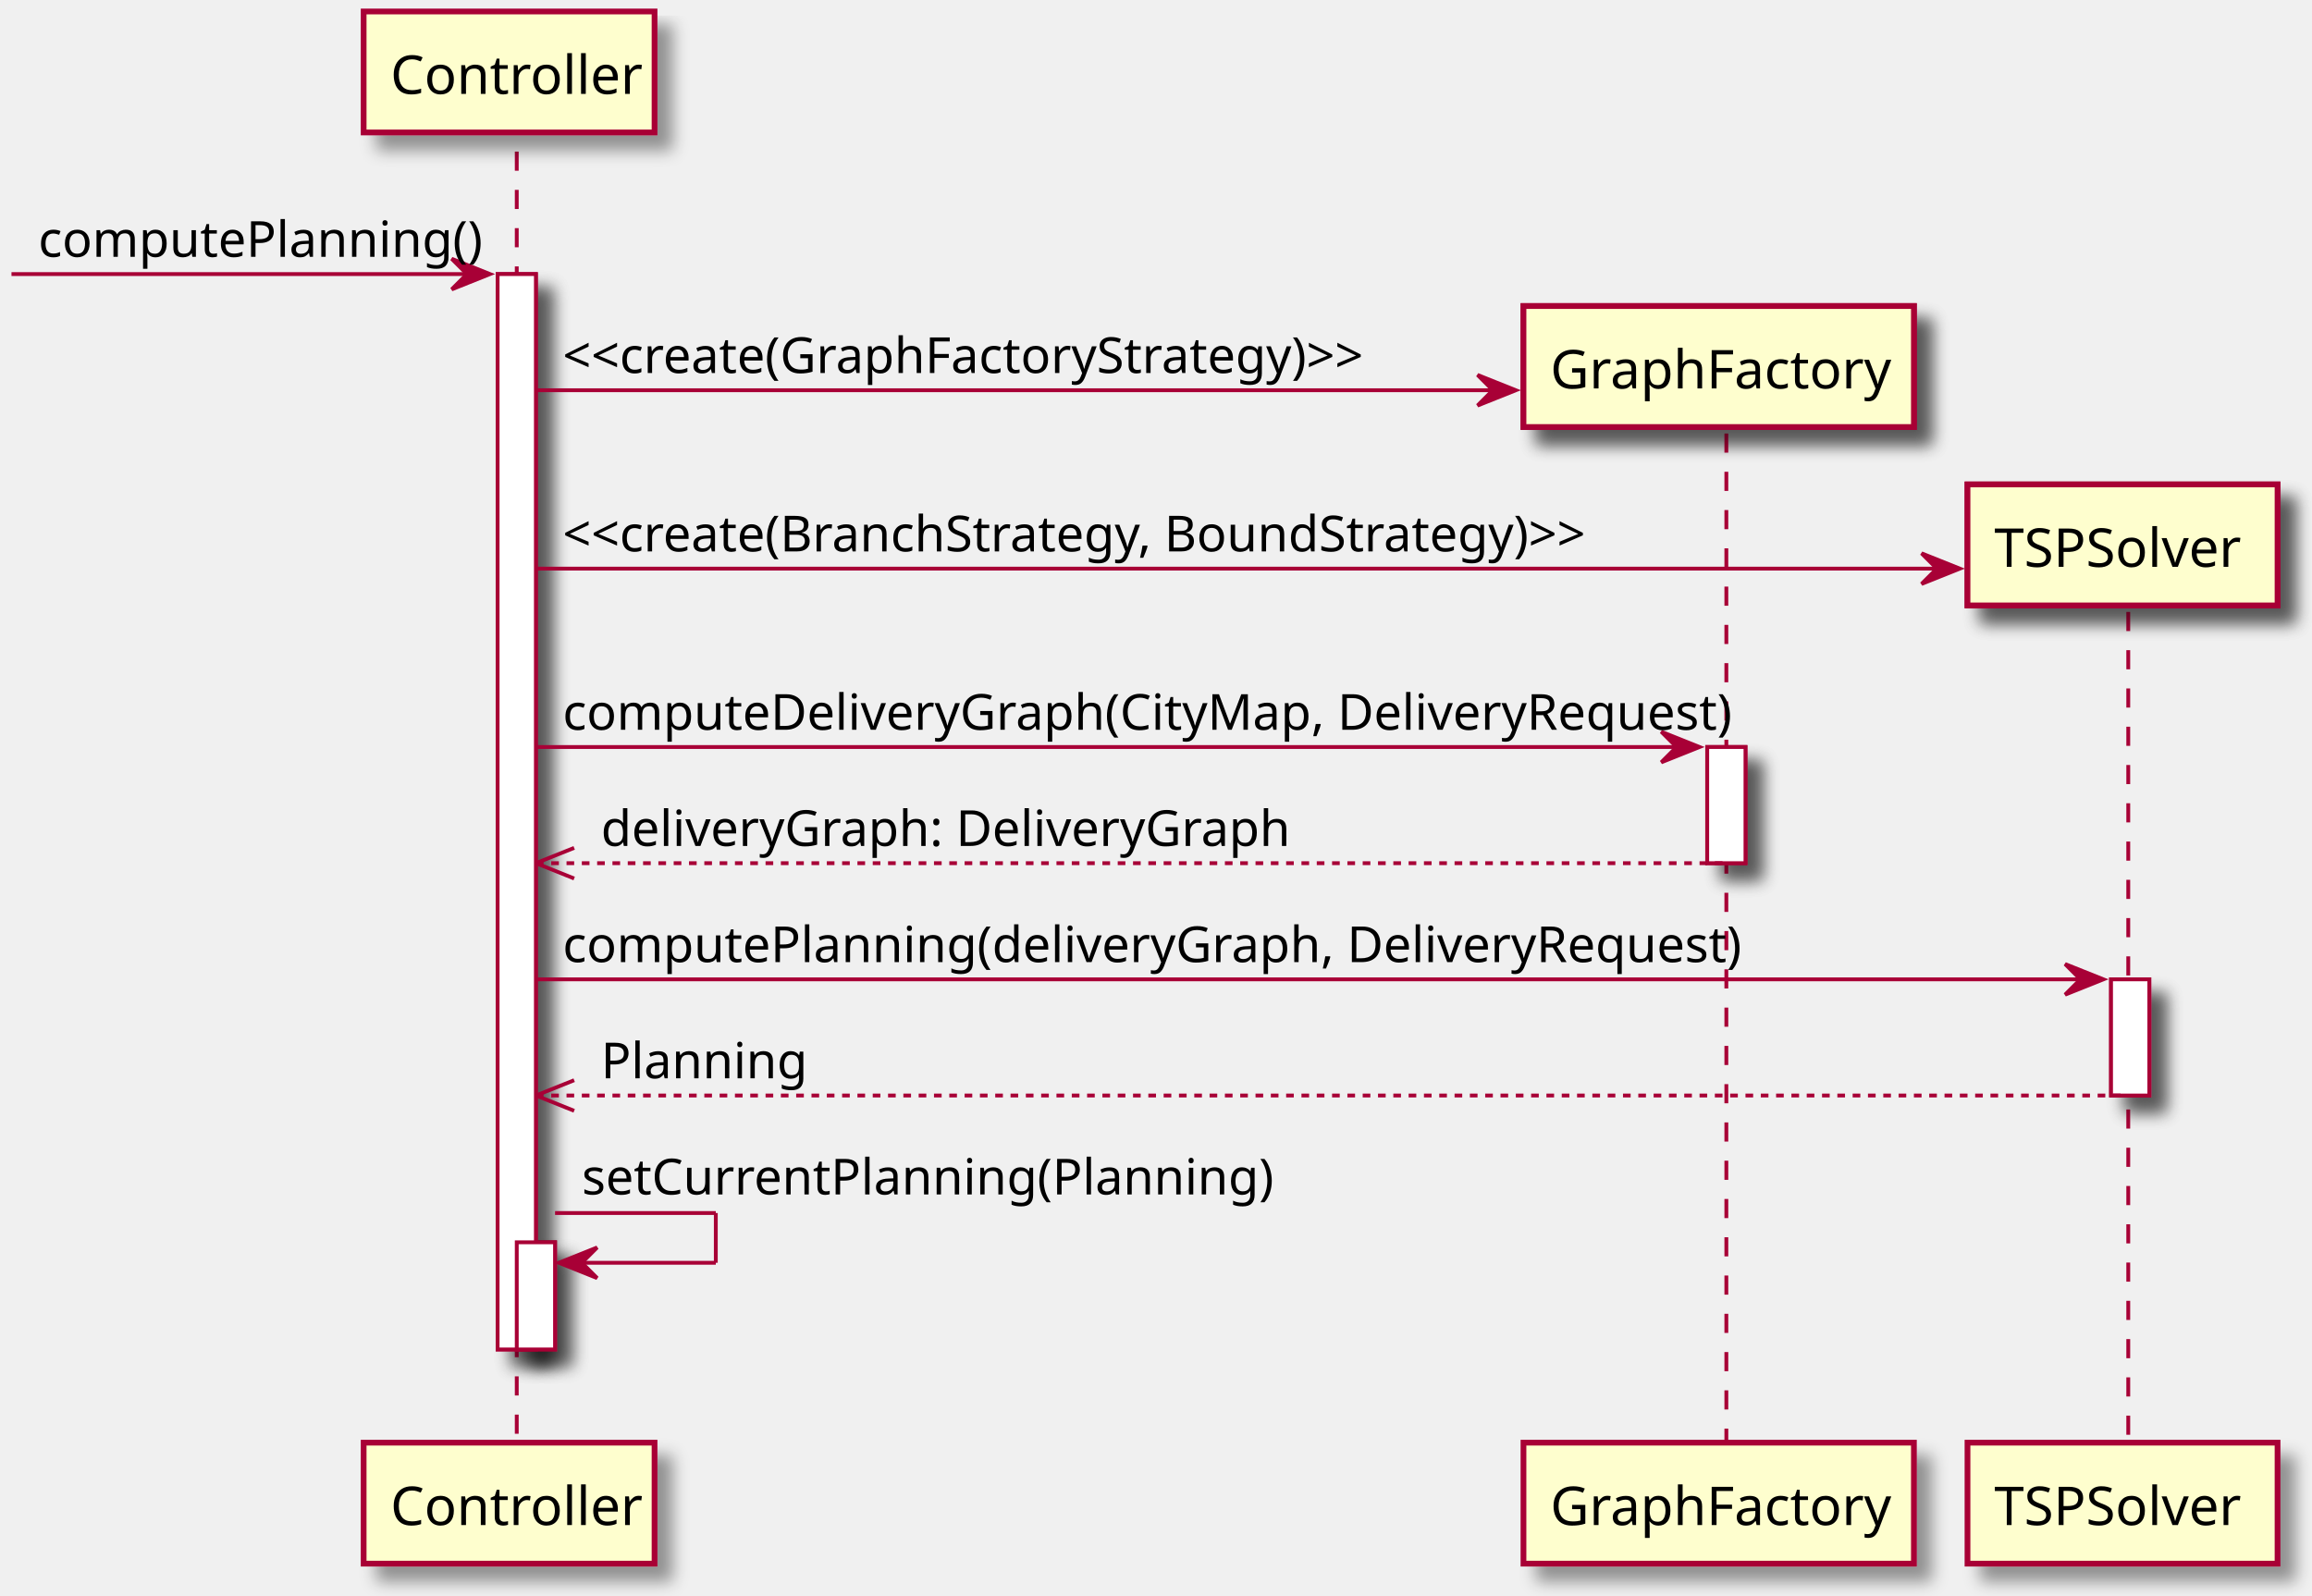
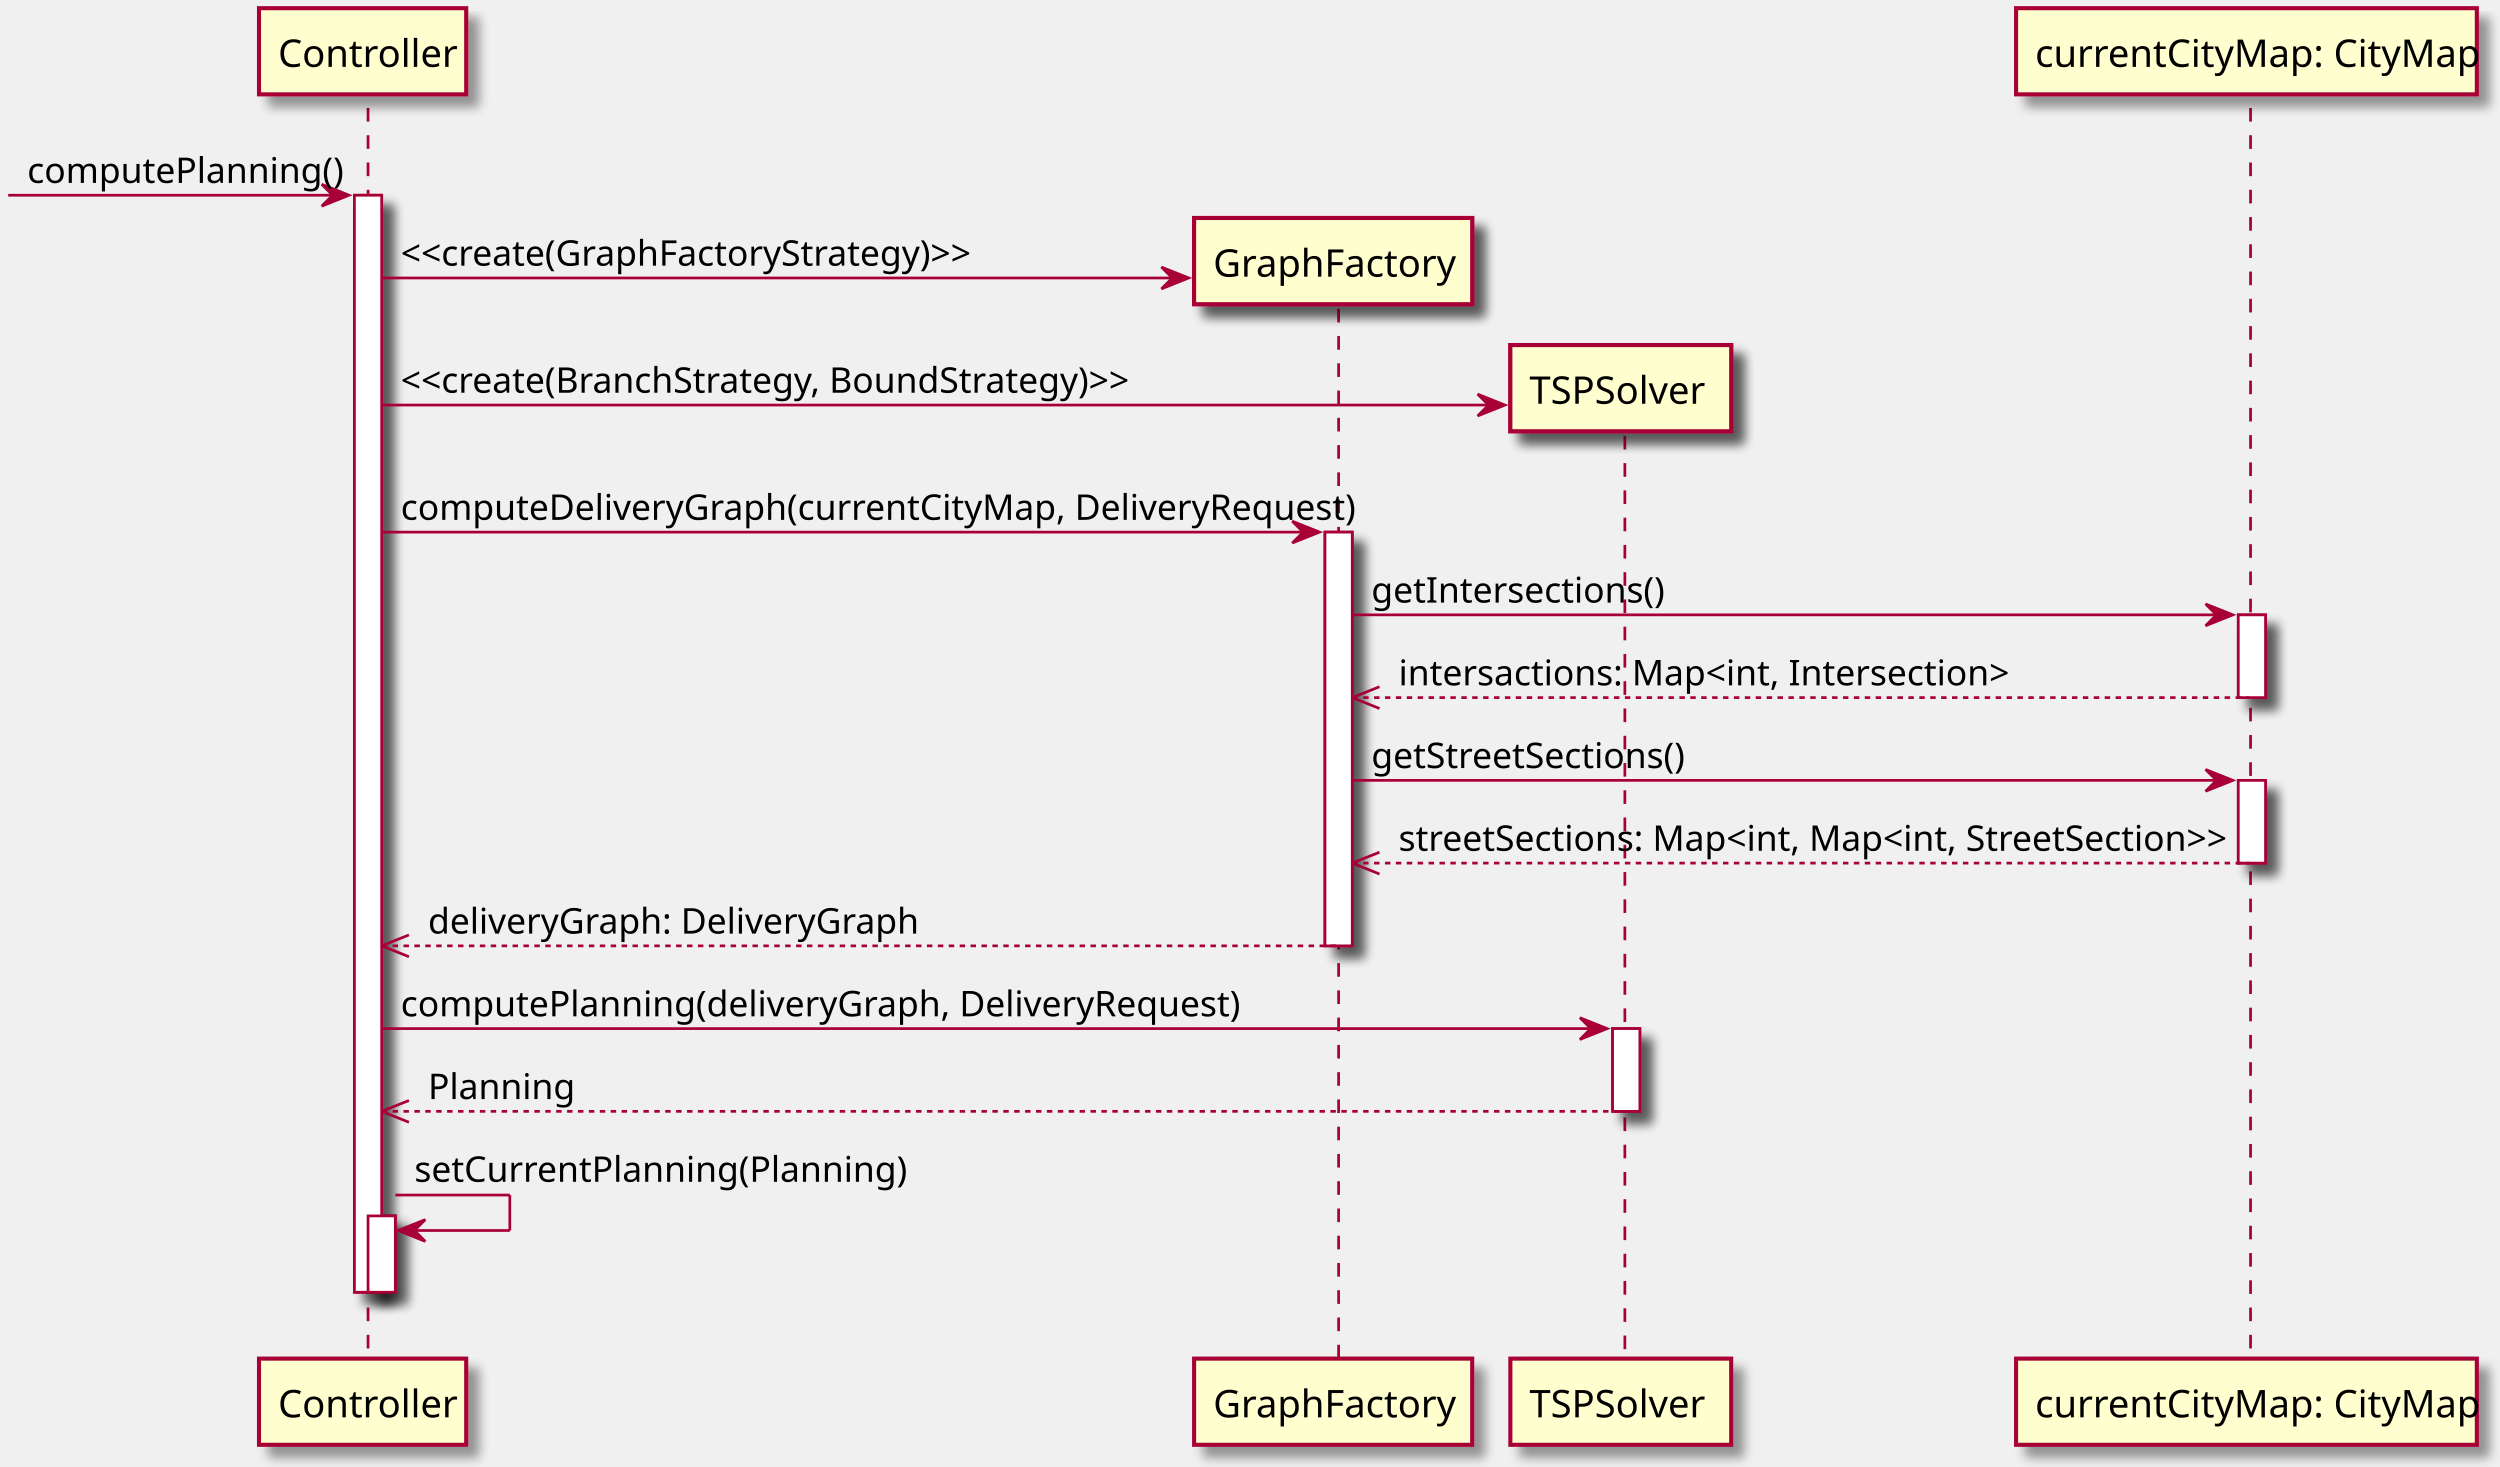
- <svg xmlns="http://www.w3.org/2000/svg" contentScriptType="application/ecmascript" contentStyleType="text/css" height="417px" preserveAspectRatio="none" style="width:604px;height:417px;" version="1.1" viewBox="0 0 604 417" width="604px" zoomAndPan="magnify">
+ <svg xmlns="http://www.w3.org/2000/svg" contentScriptType="application/ecmascript" contentStyleType="text/css" height="538px" preserveAspectRatio="none" style="width:917px;height:538px;" version="1.1" viewBox="0 0 917 538" width="917px" zoomAndPan="magnify">
  <defs>
-     <filter height="300%" id="fst2xk8" width="300%" x="-1" y="-1">
+     <filter height="300%" id="fzcxgkg" width="300%" x="-1" y="-1">
      <feGaussianBlur result="blurOut" stdDeviation="2.0" />
      <feColorMatrix in="blurOut" result="blurOut2" type="matrix" values="0 0 0 0 0 0 0 0 0 0 0 0 0 0 0 0 0 0 .4 0" />
      <feOffset dx="4.0" dy="4.0" in="blurOut2" result="blurOut3" />
      <feBlend in="SourceGraphic" in2="blurOut3" mode="normal" />
    </filter>
  </defs>
  <g>
-     <rect fill="#FFFFFF" filter="url(#fst2xk8)" height="280.977" style="stroke: #A80036; stroke-width: 1.0;" width="10" x="130" y="71.609" />
-     <rect fill="#FFFFFF" filter="url(#fst2xk8)" height="28" style="stroke: #A80036; stroke-width: 1.0;" width="10" x="135" y="324.586" />
-     <rect fill="#FFFFFF" filter="url(#fst2xk8)" height="30.352" style="stroke: #A80036; stroke-width: 1.0;" width="10" x="446" y="195.18" />
-     <rect fill="#FFFFFF" filter="url(#fst2xk8)" height="30.352" style="stroke: #A80036; stroke-width: 1.0;" width="10" x="551.5" y="255.883" />
-     <rect fill="#FEFECE" filter="url(#fst2xk8)" height="31.609" style="stroke: #A80036; stroke-width: 1.5;" width="102" x="398" y="79.961" />
-     <text fill="#000000" font-family="sans-serif" font-size="14" lengthAdjust="spacingAndGlyphs" textLength="88" x="405" y="101.494">GraphFactory</text>
-     <rect fill="#FEFECE" filter="url(#fst2xk8)" height="31.609" style="stroke: #A80036; stroke-width: 1.5;" width="81" x="514" y="126.57" />
-     <text fill="#000000" font-family="sans-serif" font-size="14" lengthAdjust="spacingAndGlyphs" textLength="67" x="521" y="148.103">TSPSolver</text>
-     <line style="stroke: #A80036; stroke-width: 1.0; stroke-dasharray: 5.0,5.0;" x1="135" x2="135" y1="39.609" y2="377.938" />
-     <line style="stroke: #A80036; stroke-width: 1.0; stroke-dasharray: 5.0,5.0;" x1="451" x2="451" y1="113.266" y2="377.938" />
-     <line style="stroke: #A80036; stroke-width: 1.0; stroke-dasharray: 5.0,5.0;" x1="556" x2="556" y1="159.875" y2="377.938" />
-     <rect fill="#FEFECE" filter="url(#fst2xk8)" height="31.609" style="stroke: #A80036; stroke-width: 1.5;" width="76" x="95" y="3" />
+     <rect fill="#FFFFFF" filter="url(#fzcxgkg)" height="402.383" style="stroke: #A80036; stroke-width: 1.0;" width="10" x="130" y="71.609" />
+     <rect fill="#FFFFFF" filter="url(#fzcxgkg)" height="28" style="stroke: #A80036; stroke-width: 1.0;" width="10" x="135" y="445.992" />
+     <rect fill="#FFFFFF" filter="url(#fzcxgkg)" height="151.758" style="stroke: #A80036; stroke-width: 1.0;" width="10" x="486" y="195.18" />
+     <rect fill="#FFFFFF" filter="url(#fzcxgkg)" height="30.352" style="stroke: #A80036; stroke-width: 1.0;" width="10" x="591.5" y="377.289" />
+     <rect fill="#FFFFFF" filter="url(#fzcxgkg)" height="30.352" style="stroke: #A80036; stroke-width: 1.0;" width="10" x="821" y="225.531" />
+     <rect fill="#FFFFFF" filter="url(#fzcxgkg)" height="30.352" style="stroke: #A80036; stroke-width: 1.0;" width="10" x="821" y="286.234" />
+     <rect fill="#FEFECE" filter="url(#fzcxgkg)" height="31.609" style="stroke: #A80036; stroke-width: 1.5;" width="102" x="438" y="79.961" />
+     <text fill="#000000" font-family="sans-serif" font-size="14" lengthAdjust="spacingAndGlyphs" textLength="88" x="445" y="101.494">GraphFactory</text>
+     <rect fill="#FEFECE" filter="url(#fzcxgkg)" height="31.609" style="stroke: #A80036; stroke-width: 1.5;" width="81" x="554" y="126.57" />
+     <text fill="#000000" font-family="sans-serif" font-size="14" lengthAdjust="spacingAndGlyphs" textLength="67" x="561" y="148.103">TSPSolver</text>
+     <line style="stroke: #A80036; stroke-width: 1.0; stroke-dasharray: 5.0,5.0;" x1="135" x2="135" y1="39.609" y2="499.344" />
+     <line style="stroke: #A80036; stroke-width: 1.0; stroke-dasharray: 5.0,5.0;" x1="491" x2="491" y1="113.266" y2="499.344" />
+     <line style="stroke: #A80036; stroke-width: 1.0; stroke-dasharray: 5.0,5.0;" x1="596" x2="596" y1="159.875" y2="499.344" />
+     <line style="stroke: #A80036; stroke-width: 1.0; stroke-dasharray: 5.0,5.0;" x1="825.5" x2="825.5" y1="39.609" y2="499.344" />
+     <rect fill="#FEFECE" filter="url(#fzcxgkg)" height="31.609" style="stroke: #A80036; stroke-width: 1.5;" width="76" x="95" y="3" />
    <text fill="#000000" font-family="sans-serif" font-size="14" lengthAdjust="spacingAndGlyphs" textLength="62" x="102" y="24.533">Controller</text>
-     <rect fill="#FEFECE" filter="url(#fst2xk8)" height="31.609" style="stroke: #A80036; stroke-width: 1.5;" width="76" x="95" y="376.938" />
-     <text fill="#000000" font-family="sans-serif" font-size="14" lengthAdjust="spacingAndGlyphs" textLength="62" x="102" y="398.471">Controller</text>
-     <rect fill="#FEFECE" filter="url(#fst2xk8)" height="31.609" style="stroke: #A80036; stroke-width: 1.5;" width="102" x="398" y="376.938" />
-     <text fill="#000000" font-family="sans-serif" font-size="14" lengthAdjust="spacingAndGlyphs" textLength="88" x="405" y="398.471">GraphFactory</text>
-     <rect fill="#FEFECE" filter="url(#fst2xk8)" height="31.609" style="stroke: #A80036; stroke-width: 1.5;" width="81" x="514" y="376.938" />
-     <text fill="#000000" font-family="sans-serif" font-size="14" lengthAdjust="spacingAndGlyphs" textLength="67" x="521" y="398.471">TSPSolver</text>
-     <rect fill="#FFFFFF" filter="url(#fst2xk8)" height="280.977" style="stroke: #A80036; stroke-width: 1.0;" width="10" x="130" y="71.609" />
-     <rect fill="#FFFFFF" filter="url(#fst2xk8)" height="28" style="stroke: #A80036; stroke-width: 1.0;" width="10" x="135" y="324.586" />
-     <rect fill="#FFFFFF" filter="url(#fst2xk8)" height="30.352" style="stroke: #A80036; stroke-width: 1.0;" width="10" x="446" y="195.18" />
-     <rect fill="#FFFFFF" filter="url(#fst2xk8)" height="30.352" style="stroke: #A80036; stroke-width: 1.0;" width="10" x="551.5" y="255.883" />
+     <rect fill="#FEFECE" filter="url(#fzcxgkg)" height="31.609" style="stroke: #A80036; stroke-width: 1.5;" width="76" x="95" y="498.344" />
+     <text fill="#000000" font-family="sans-serif" font-size="14" lengthAdjust="spacingAndGlyphs" textLength="62" x="102" y="519.877">Controller</text>
+     <rect fill="#FEFECE" filter="url(#fzcxgkg)" height="31.609" style="stroke: #A80036; stroke-width: 1.5;" width="102" x="438" y="498.344" />
+     <text fill="#000000" font-family="sans-serif" font-size="14" lengthAdjust="spacingAndGlyphs" textLength="88" x="445" y="519.877">GraphFactory</text>
+     <rect fill="#FEFECE" filter="url(#fzcxgkg)" height="31.609" style="stroke: #A80036; stroke-width: 1.5;" width="81" x="554" y="498.344" />
+     <text fill="#000000" font-family="sans-serif" font-size="14" lengthAdjust="spacingAndGlyphs" textLength="67" x="561" y="519.877">TSPSolver</text>
+     <rect fill="#FEFECE" filter="url(#fzcxgkg)" height="31.609" style="stroke: #A80036; stroke-width: 1.5;" width="169" x="739.5" y="3" />
+     <text fill="#000000" font-family="sans-serif" font-size="14" lengthAdjust="spacingAndGlyphs" textLength="155" x="746.5" y="24.533">currentCityMap: CityMap</text>
+     <rect fill="#FEFECE" filter="url(#fzcxgkg)" height="31.609" style="stroke: #A80036; stroke-width: 1.5;" width="169" x="739.5" y="498.344" />
+     <text fill="#000000" font-family="sans-serif" font-size="14" lengthAdjust="spacingAndGlyphs" textLength="155" x="746.5" y="519.877">currentCityMap: CityMap</text>
+     <rect fill="#FFFFFF" filter="url(#fzcxgkg)" height="402.383" style="stroke: #A80036; stroke-width: 1.0;" width="10" x="130" y="71.609" />
+     <rect fill="#FFFFFF" filter="url(#fzcxgkg)" height="28" style="stroke: #A80036; stroke-width: 1.0;" width="10" x="135" y="445.992" />
+     <rect fill="#FFFFFF" filter="url(#fzcxgkg)" height="151.758" style="stroke: #A80036; stroke-width: 1.0;" width="10" x="486" y="195.18" />
+     <rect fill="#FFFFFF" filter="url(#fzcxgkg)" height="30.352" style="stroke: #A80036; stroke-width: 1.0;" width="10" x="591.5" y="377.289" />
+     <rect fill="#FFFFFF" filter="url(#fzcxgkg)" height="30.352" style="stroke: #A80036; stroke-width: 1.0;" width="10" x="821" y="225.531" />
+     <rect fill="#FFFFFF" filter="url(#fzcxgkg)" height="30.352" style="stroke: #A80036; stroke-width: 1.0;" width="10" x="821" y="286.234" />
    <polygon fill="#A80036" points="118,67.609,128,71.609,118,75.609,122,71.609" style="stroke: #A80036; stroke-width: 1.0;" />
    <line style="stroke: #A80036; stroke-width: 1.0;" x1="3" x2="124" y1="71.609" y2="71.609" />
    <text fill="#000000" font-family="sans-serif" font-size="13" lengthAdjust="spacingAndGlyphs" textLength="108" x="10" y="67.105">computePlanning()</text>
-     <polygon fill="#A80036" points="386,97.961,396,101.961,386,105.961,390,101.961" style="stroke: #A80036; stroke-width: 1.0;" />
-     <line style="stroke: #A80036; stroke-width: 1.0;" x1="140" x2="392" y1="101.961" y2="101.961" />
+     <polygon fill="#A80036" points="426,97.961,436,101.961,426,105.961,430,101.961" style="stroke: #A80036; stroke-width: 1.0;" />
+     <line style="stroke: #A80036; stroke-width: 1.0;" x1="140" x2="432" y1="101.961" y2="101.961" />
    <text fill="#000000" font-family="sans-serif" font-size="13" lengthAdjust="spacingAndGlyphs" textLength="204" x="147" y="97.456">&lt;&lt;create(GraphFactoryStrategy)&gt;&gt;</text>
-     <rect fill="#FEFECE" filter="url(#fst2xk8)" height="31.609" style="stroke: #A80036; stroke-width: 1.5;" width="102" x="398" y="79.961" />
-     <text fill="#000000" font-family="sans-serif" font-size="14" lengthAdjust="spacingAndGlyphs" textLength="88" x="405" y="101.494">GraphFactory</text>
-     <polygon fill="#A80036" points="502,144.57,512,148.57,502,152.57,506,148.57" style="stroke: #A80036; stroke-width: 1.0;" />
-     <line style="stroke: #A80036; stroke-width: 1.0;" x1="140" x2="508" y1="148.57" y2="148.57" />
+     <rect fill="#FEFECE" filter="url(#fzcxgkg)" height="31.609" style="stroke: #A80036; stroke-width: 1.5;" width="102" x="438" y="79.961" />
+     <text fill="#000000" font-family="sans-serif" font-size="14" lengthAdjust="spacingAndGlyphs" textLength="88" x="445" y="101.494">GraphFactory</text>
+     <polygon fill="#A80036" points="542,144.57,552,148.57,542,152.57,546,148.57" style="stroke: #A80036; stroke-width: 1.0;" />
+     <line style="stroke: #A80036; stroke-width: 1.0;" x1="140" x2="548" y1="148.57" y2="148.57" />
    <text fill="#000000" font-family="sans-serif" font-size="13" lengthAdjust="spacingAndGlyphs" textLength="260" x="147" y="144.065">&lt;&lt;create(BranchStrategy, BoundStrategy)&gt;&gt;</text>
-     <rect fill="#FEFECE" filter="url(#fst2xk8)" height="31.609" style="stroke: #A80036; stroke-width: 1.5;" width="81" x="514" y="126.57" />
-     <text fill="#000000" font-family="sans-serif" font-size="14" lengthAdjust="spacingAndGlyphs" textLength="67" x="521" y="148.103">TSPSolver</text>
-     <polygon fill="#A80036" points="434,191.18,444,195.18,434,199.18,438,195.18" style="stroke: #A80036; stroke-width: 1.0;" />
-     <line style="stroke: #A80036; stroke-width: 1.0;" x1="140" x2="440" y1="195.18" y2="195.18" />
-     <text fill="#000000" font-family="sans-serif" font-size="13" lengthAdjust="spacingAndGlyphs" textLength="287" x="147" y="190.675">computeDeliveryGraph(CityMap, DeliveryRequest)</text>
-     <line style="stroke: #A80036; stroke-width: 1.0;" x1="140" x2="150" y1="225.531" y2="221.531" />
-     <line style="stroke: #A80036; stroke-width: 1.0;" x1="140" x2="150" y1="225.531" y2="229.531" />
-     <line style="stroke: #A80036; stroke-width: 1.0; stroke-dasharray: 2.0,2.0;" x1="140" x2="450" y1="225.531" y2="225.531" />
-     <text fill="#000000" font-family="sans-serif" font-size="13" lengthAdjust="spacingAndGlyphs" textLength="166" x="157" y="221.026">deliveryGraph: DeliveryGraph</text>
-     <polygon fill="#A80036" points="539.5,251.883,549.5,255.883,539.5,259.883,543.5,255.883" style="stroke: #A80036; stroke-width: 1.0;" />
-     <line style="stroke: #A80036; stroke-width: 1.0;" x1="140" x2="545.5" y1="255.883" y2="255.883" />
-     <text fill="#000000" font-family="sans-serif" font-size="13" lengthAdjust="spacingAndGlyphs" textLength="287" x="147" y="251.378">computePlanning(deliveryGraph, DeliveryRequest)</text>
-     <line style="stroke: #A80036; stroke-width: 1.0;" x1="140" x2="150" y1="286.234" y2="282.234" />
-     <line style="stroke: #A80036; stroke-width: 1.0;" x1="140" x2="150" y1="286.234" y2="290.234" />
-     <line style="stroke: #A80036; stroke-width: 1.0; stroke-dasharray: 2.0,2.0;" x1="140" x2="555.5" y1="286.234" y2="286.234" />
-     <text fill="#000000" font-family="sans-serif" font-size="13" lengthAdjust="spacingAndGlyphs" textLength="50" x="157" y="281.729">Planning</text>
-     <line style="stroke: #A80036; stroke-width: 1.0;" x1="145" x2="187" y1="316.938" y2="316.938" />
-     <line style="stroke: #A80036; stroke-width: 1.0;" x1="187" x2="187" y1="316.938" y2="329.938" />
-     <line style="stroke: #A80036; stroke-width: 1.0;" x1="146" x2="187" y1="329.938" y2="329.938" />
-     <polygon fill="#A80036" points="156,325.938,146,329.938,156,333.938,152,329.938" style="stroke: #A80036; stroke-width: 1.0;" />
-     <text fill="#000000" font-family="sans-serif" font-size="13" lengthAdjust="spacingAndGlyphs" textLength="168" x="152" y="312.081">setCurrentPlanning(Planning)</text>
+     <rect fill="#FEFECE" filter="url(#fzcxgkg)" height="31.609" style="stroke: #A80036; stroke-width: 1.5;" width="81" x="554" y="126.57" />
+     <text fill="#000000" font-family="sans-serif" font-size="14" lengthAdjust="spacingAndGlyphs" textLength="67" x="561" y="148.103">TSPSolver</text>
+     <polygon fill="#A80036" points="474,191.18,484,195.18,474,199.18,478,195.18" style="stroke: #A80036; stroke-width: 1.0;" />
+     <line style="stroke: #A80036; stroke-width: 1.0;" x1="140" x2="480" y1="195.18" y2="195.18" />
+     <text fill="#000000" font-family="sans-serif" font-size="13" lengthAdjust="spacingAndGlyphs" textLength="327" x="147" y="190.675">computeDeliveryGraph(currentCityMap, DeliveryRequest)</text>
+     <polygon fill="#A80036" points="809,221.531,819,225.531,809,229.531,813,225.531" style="stroke: #A80036; stroke-width: 1.0;" />
+     <line style="stroke: #A80036; stroke-width: 1.0;" x1="496" x2="815" y1="225.531" y2="225.531" />
+     <text fill="#000000" font-family="sans-serif" font-size="13" lengthAdjust="spacingAndGlyphs" textLength="100" x="503" y="221.026">getIntersections()</text>
+     <line style="stroke: #A80036; stroke-width: 1.0;" x1="496" x2="506" y1="255.883" y2="251.883" />
+     <line style="stroke: #A80036; stroke-width: 1.0;" x1="496" x2="506" y1="255.883" y2="259.883" />
+     <line style="stroke: #A80036; stroke-width: 1.0; stroke-dasharray: 2.0,2.0;" x1="496" x2="825" y1="255.883" y2="255.883" />
+     <text fill="#000000" font-family="sans-serif" font-size="13" lengthAdjust="spacingAndGlyphs" textLength="212" x="513" y="251.378">intersactions: Map&lt;int, Intersection&gt;</text>
+     <polygon fill="#A80036" points="809,282.234,819,286.234,809,290.234,813,286.234" style="stroke: #A80036; stroke-width: 1.0;" />
+     <line style="stroke: #A80036; stroke-width: 1.0;" x1="496" x2="815" y1="286.234" y2="286.234" />
+     <text fill="#000000" font-family="sans-serif" font-size="13" lengthAdjust="spacingAndGlyphs" textLength="112" x="503" y="281.729">getStreetSections()</text>
+     <line style="stroke: #A80036; stroke-width: 1.0;" x1="496" x2="506" y1="316.586" y2="312.586" />
+     <line style="stroke: #A80036; stroke-width: 1.0;" x1="496" x2="506" y1="316.586" y2="320.586" />
+     <line style="stroke: #A80036; stroke-width: 1.0; stroke-dasharray: 2.0,2.0;" x1="496" x2="825" y1="316.586" y2="316.586" />
+     <text fill="#000000" font-family="sans-serif" font-size="13" lengthAdjust="spacingAndGlyphs" textLength="301" x="513" y="312.081">streetSections: Map&lt;int,  Map&lt;int, StreetSection&gt;&gt;</text>
+     <line style="stroke: #A80036; stroke-width: 1.0;" x1="140" x2="150" y1="346.938" y2="342.938" />
+     <line style="stroke: #A80036; stroke-width: 1.0;" x1="140" x2="150" y1="346.938" y2="350.938" />
+     <line style="stroke: #A80036; stroke-width: 1.0; stroke-dasharray: 2.0,2.0;" x1="140" x2="490" y1="346.938" y2="346.938" />
+     <text fill="#000000" font-family="sans-serif" font-size="13" lengthAdjust="spacingAndGlyphs" textLength="166" x="157" y="342.433">deliveryGraph: DeliveryGraph</text>
+     <polygon fill="#A80036" points="579.5,373.289,589.5,377.289,579.5,381.289,583.5,377.289" style="stroke: #A80036; stroke-width: 1.0;" />
+     <line style="stroke: #A80036; stroke-width: 1.0;" x1="140" x2="585.5" y1="377.289" y2="377.289" />
+     <text fill="#000000" font-family="sans-serif" font-size="13" lengthAdjust="spacingAndGlyphs" textLength="287" x="147" y="372.784">computePlanning(deliveryGraph, DeliveryRequest)</text>
+     <line style="stroke: #A80036; stroke-width: 1.0;" x1="140" x2="150" y1="407.641" y2="403.641" />
+     <line style="stroke: #A80036; stroke-width: 1.0;" x1="140" x2="150" y1="407.641" y2="411.641" />
+     <line style="stroke: #A80036; stroke-width: 1.0; stroke-dasharray: 2.0,2.0;" x1="140" x2="595.5" y1="407.641" y2="407.641" />
+     <text fill="#000000" font-family="sans-serif" font-size="13" lengthAdjust="spacingAndGlyphs" textLength="50" x="157" y="403.136">Planning</text>
+     <line style="stroke: #A80036; stroke-width: 1.0;" x1="145" x2="187" y1="438.344" y2="438.344" />
+     <line style="stroke: #A80036; stroke-width: 1.0;" x1="187" x2="187" y1="438.344" y2="451.344" />
+     <line style="stroke: #A80036; stroke-width: 1.0;" x1="146" x2="187" y1="451.344" y2="451.344" />
+     <polygon fill="#A80036" points="156,447.344,146,451.344,156,455.344,152,451.344" style="stroke: #A80036; stroke-width: 1.0;" />
+     <text fill="#000000" font-family="sans-serif" font-size="13" lengthAdjust="spacingAndGlyphs" textLength="168" x="152" y="433.487">setCurrentPlanning(Planning)</text>
  </g>
</svg>
